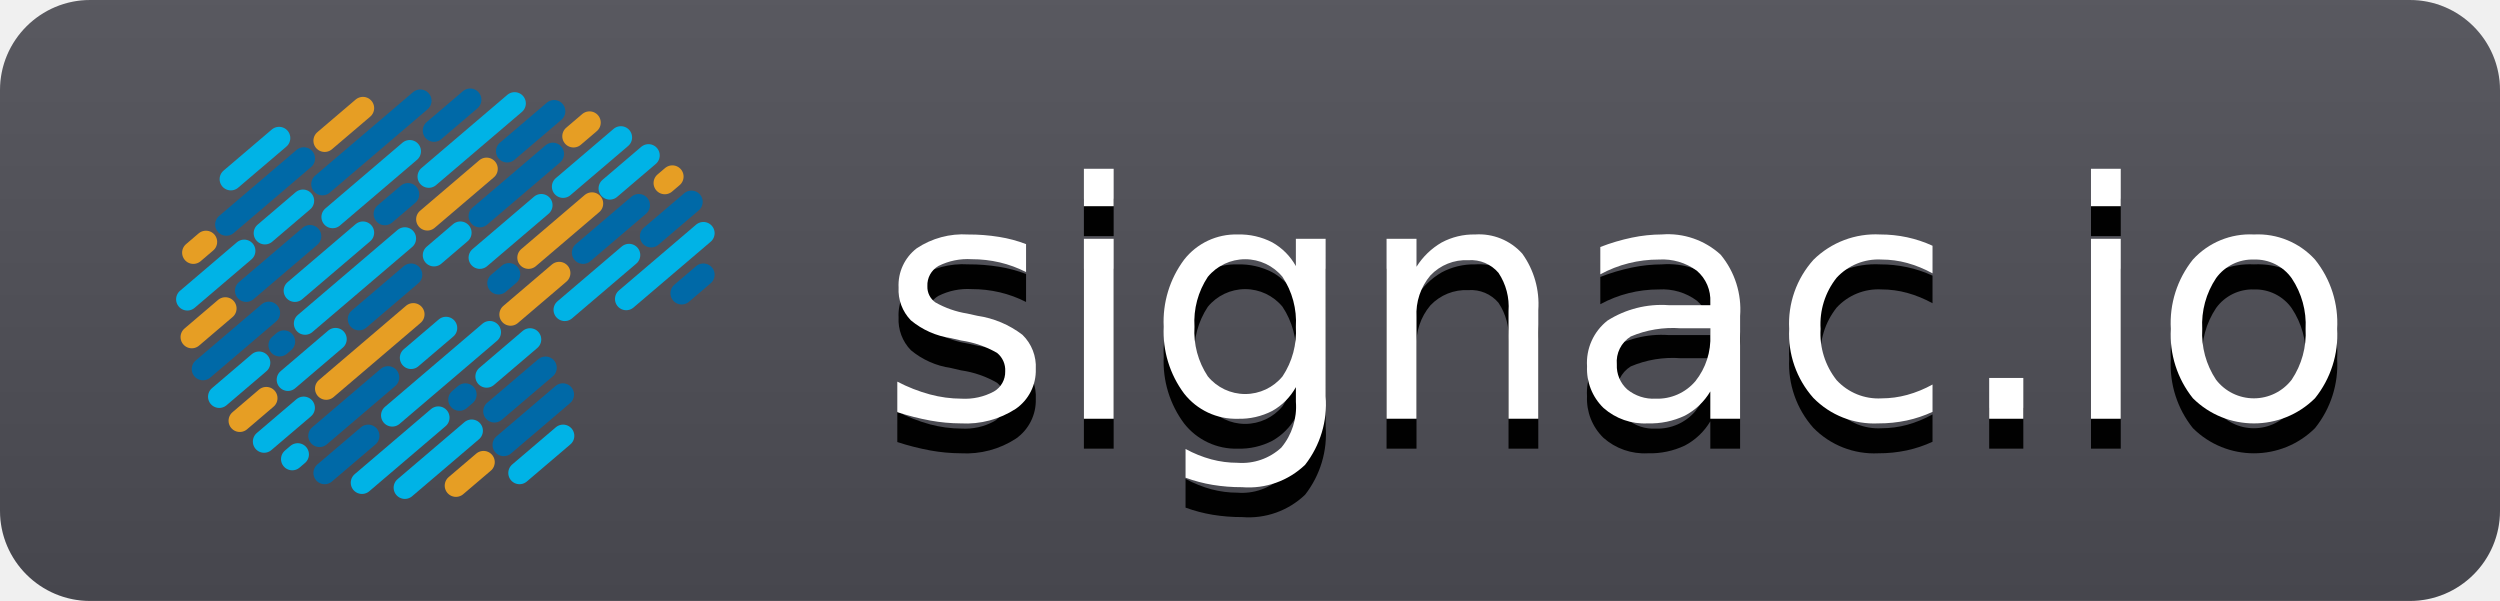
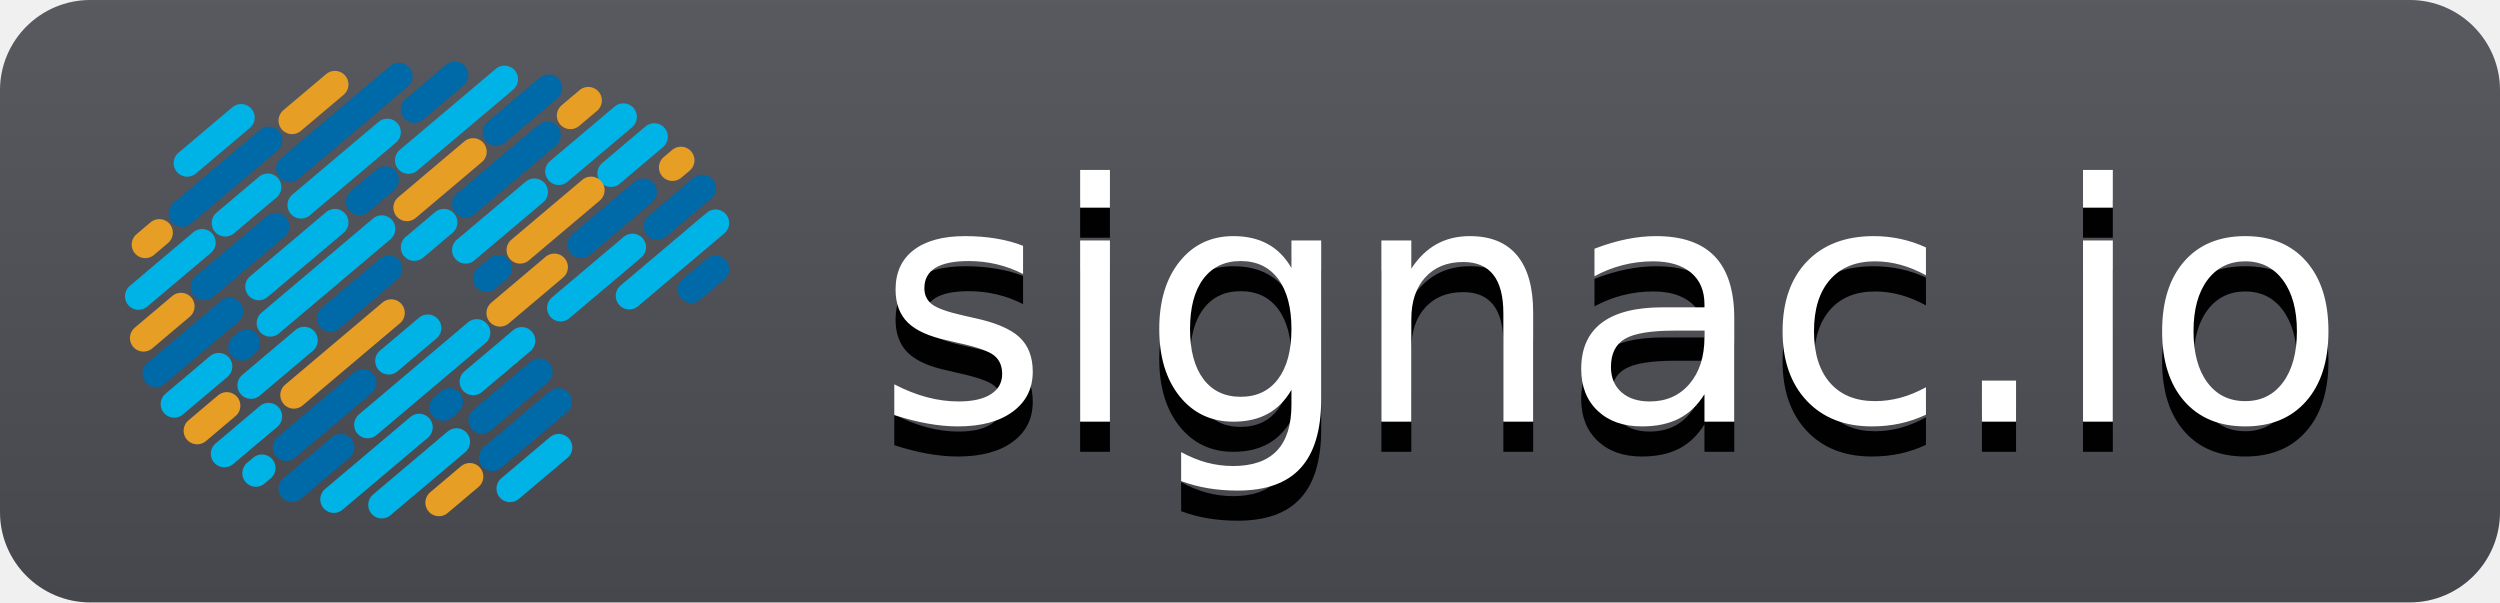
- <svg xmlns="http://www.w3.org/2000/svg" width="104" height="25" viewBox="0 0 104 25">
-   <defs>
-     <style>.a,.h,.i,.j{fill:none;}.b{clip-path:url(#a);}.c{fill:#4e4e56;}.d{fill:url(#b);}.e{isolation:isolate;}.f{fill:#010101;}.g{fill:#fff;}.h{stroke:#00b3e6;}.h,.i,.j{stroke-linecap:round;stroke-miterlimit:10;stroke-width:0.934px;}.i{stroke:#0069a7;}.j{stroke:#e69e24;}</style>
-     <clipPath id="a">
-       <path class="a" d="M3.759,0h96.482A3.754,3.754,0,0,1,104,3.75v17.5A3.755,3.755,0,0,1,100.241,25H3.759A3.755,3.755,0,0,1,0,21.25V3.75A3.755,3.755,0,0,1,3.759,0Z" />
-     </clipPath>
-     <linearGradient id="b" x1="-171.277" y1="195.75" x2="-171.277" y2="194.5" gradientTransform="matrix(83, 0, 0, -20, 14268, 3915)" gradientUnits="userSpaceOnUse">
-       <stop offset="0" stop-color="#bbb" stop-opacity="0.1" />
-       <stop offset="1" stop-opacity="0.1" />
+ <svg xmlns="http://www.w3.org/2000/svg" width="83" height="20" version="1.1" id="svg3769">
+   <defs id="defs3773">
+     <linearGradient gradientUnits="userSpaceOnUse" y1="0" x1="0" gradientTransform="scale(2.037155,0.4908807)" id="b-1" x2="0" y2="40.743">
+       <stop offset="0" stop-color="#bbb" stop-opacity=".1" id="stop3745-5" />
+       <stop offset="1" stop-opacity=".1" id="stop3747-5" />
    </linearGradient>
  </defs>
-   <g class="b">
-     <path class="c" d="M0,0H104V25H0Z" />
-     <path class="d" d="M0,0H104V25H0Z" />
+   <linearGradient id="b" x2="0" y2="100%">
+     <stop offset="0" stop-color="#bbb" stop-opacity=".1" id="stop3745" />
+     <stop offset="1" stop-opacity=".1" id="stop3747" />
+   </linearGradient>
+   <clipPath id="a">
+     <rect width="83" height="20" rx="3" fill="#fff" id="rect3750" />
+   </clipPath>
+   <g clip-path="url(#a)" id="g3759">
+     <path d="M 0,0 H 83 V 20 H 0 Z" id="path3755" style="fill:#4e4e56;stroke-width:1.186" />
+     <path style="fill:url(#b-1)" d="M 0,4e-7 H 83 V 20 H 0 Z" id="path3757" />
  </g>
-   <g class="e">
-     <path class="f" d="M42.684,11.399v1.163a4.864,4.864,0,0,0-1.09-.401,5.086,5.086,0,0,0-1.171-.134,2.703,2.703,0,0,0-1.383.281.922.922,0,0,0-.461.842.79.79,0,0,0,.33.672,3.906,3.906,0,0,0,1.326.464l.424.094a4.048,4.048,0,0,1,1.875.792,1.846,1.846,0,0,1,.555,1.427,1.94,1.94,0,0,1-.831,1.651,3.801,3.801,0,0,1-2.285.607,7.268,7.268,0,0,1-1.262-.116,10.566,10.566,0,0,1-1.383-.352V17.12a6.724,6.724,0,0,0,1.353.531,5.119,5.119,0,0,0,1.319.178,2.529,2.529,0,0,0,1.346-.298.938.938,0,0,0,.471-.839.921.921,0,0,0-.34-.769,4.182,4.182,0,0,0-1.491-.515l-.431-.1a3.355,3.355,0,0,1-1.662-.739,1.817,1.817,0,0,1-.512-1.366,1.931,1.931,0,0,1,.754-1.631,3.465,3.465,0,0,1,2.14-.575,7.862,7.862,0,0,1,1.292.101A5.531,5.531,0,0,1,42.684,11.399Z" />
-     <path class="f" d="M45.09,8.266h1.238V9.822H45.09Zm0,2.913h1.238v7.485H45.09Z" />
-     <path class="f" d="M55.147,17.735a4.101,4.101,0,0,1-.854,2.844,3.388,3.388,0,0,1-2.619.932,7.463,7.463,0,0,1-1.23-.097,6.298,6.298,0,0,1-1.125-.297V19.921a4.913,4.913,0,0,0,1.078.434,4.211,4.211,0,0,0,1.083.141,2.413,2.413,0,0,0,1.823-.632,2.659,2.659,0,0,0,.606-1.907v-.608a2.55,2.55,0,0,1-.982.989,2.95,2.95,0,0,1-1.434.327,2.735,2.735,0,0,1-2.234-1.049,4.298,4.298,0,0,1-.848-2.78,4.304,4.304,0,0,1,.848-2.787,2.733,2.733,0,0,1,2.234-1.05,2.939,2.939,0,0,1,1.434.328,2.547,2.547,0,0,1,.982.988V11.179h1.238Zm-1.238-2.9a3.372,3.372,0,0,0-.555-2.072,2.011,2.011,0,0,0-3.109,0A3.379,3.379,0,0,0,49.69,14.835a3.364,3.364,0,0,0,.555,2.064,2.011,2.011,0,0,0,3.109,0A3.357,3.357,0,0,0,53.908,14.835Z" />
-     <path class="f" d="M63.993,14.146v4.518H62.755V14.187a2.538,2.538,0,0,0-.417-1.591,1.499,1.499,0,0,0-1.252-.527,2.033,2.033,0,0,0-1.582.635,2.471,2.471,0,0,0-.578,1.73v4.231H57.681V11.179h1.245v1.163a3.022,3.022,0,0,1,1.046-1.01,2.823,2.823,0,0,1,1.391-.334,2.414,2.414,0,0,1,1.965.799A3.591,3.591,0,0,1,63.993,14.146Z" />
-     <path class="f" d="M72.388,14.394v4.271H71.149V17.528a2.693,2.693,0,0,1-1.057,1.006,3.369,3.369,0,0,1-1.548.323,2.573,2.573,0,0,1-1.841-.644,2.264,2.264,0,0,1-.683-1.728,2.234,2.234,0,0,1,.851-1.904,4.195,4.195,0,0,1,2.541-.642h1.736v-.121a1.609,1.609,0,0,0-.561-1.312A2.408,2.408,0,0,0,69.01,12.041a5.097,5.097,0,0,0-1.259.154,4.969,4.969,0,0,0-1.178.461V11.52a8.331,8.331,0,0,1,1.319-.391,6.218,6.218,0,0,1,1.244-.131A3.241,3.241,0,0,1,71.58,11.84,3.57,3.57,0,0,1,72.388,14.394Zm-2.47.508a4.447,4.447,0,0,0-2.08.341,1.239,1.239,0,0,0-.578,1.163,1.317,1.317,0,0,0,.434,1.039,1.722,1.722,0,0,0,1.182.385,2.07,2.07,0,0,0,1.652-.726,2.862,2.862,0,0,0,.622-1.928v-.274Z" />
-     <path class="f" d="M80.393,11.467v1.148a4.901,4.901,0,0,0-1.054-.431,4.054,4.054,0,0,0-1.066-.144,2.358,2.358,0,0,0-1.871.759,3.116,3.116,0,0,0-.666,2.128,3.119,3.119,0,0,0,.666,2.129,2.358,2.358,0,0,0,1.871.759,4.054,4.054,0,0,0,1.066-.143,4.806,4.806,0,0,0,1.054-.432V18.377a5.114,5.114,0,0,1-1.074.36,5.574,5.574,0,0,1-1.181.12,3.539,3.539,0,0,1-2.705-1.062A4.005,4.005,0,0,1,74.43,14.928a3.969,3.969,0,0,1,1.013-2.88,3.675,3.675,0,0,1,2.776-1.05,5.304,5.304,0,0,1,1.117.117A5.126,5.126,0,0,1,80.393,11.467Z" />
-     <path class="f" d="M82.75,16.967h1.42v1.697H82.75Z" />
-     <path class="f" d="M86.985,8.266h1.238V9.822H86.985Zm0,2.913h1.238v7.485H86.985Z" />
-     <path class="f" d="M93.766,10.998a3.21,3.21,0,0,1,2.537,1.043,4.205,4.205,0,0,1,.922,2.887,4.207,4.207,0,0,1-.922,2.884,3.605,3.605,0,0,1-5.078,0,4.221,4.221,0,0,1-.918-2.884,4.218,4.218,0,0,1,.918-2.887A3.212,3.212,0,0,1,93.766,10.998Zm0,1.043a1.866,1.866,0,0,0-1.575.771,3.456,3.456,0,0,0-.578,2.115,3.467,3.467,0,0,0,.575,2.115,1.986,1.986,0,0,0,3.147-.003,3.457,3.457,0,0,0,.578-2.112A3.457,3.457,0,0,0,95.334,12.82,1.852,1.852,0,0,0,93.766,12.041Z" />
+   <g fill="#fff" text-anchor="middle" font-family="DejaVu Sans,Verdana,Geneva,sans-serif" font-size="110" id="g3767">
+     <text x="535" y="150" fill="#010101" fill-opacity=".3" transform="scale(.1)" textLength="490" id="text3763">
+       <tspan style="fill:#010101;fill-opacity:1" id="tspan22669">signac.io</tspan>
+     </text>
+     <text x="535" y="140" transform="scale(.1)" textLength="490" id="text3765">signac.io</text>
  </g>
-   <g class="e">
-     <path class="g" d="M42.684,10.155v1.163a4.859,4.859,0,0,0-1.09-.401,5.08,5.08,0,0,0-1.171-.134,2.703,2.703,0,0,0-1.383.281.921.921,0,0,0-.461.842.789.789,0,0,0,.33.672,3.923,3.923,0,0,0,1.326.465l.424.094a4.038,4.038,0,0,1,1.875.791,1.846,1.846,0,0,1,.555,1.427,1.94,1.94,0,0,1-.831,1.651,3.802,3.802,0,0,1-2.285.607,7.278,7.278,0,0,1-1.262-.116,10.582,10.582,0,0,1-1.383-.352V15.876a6.717,6.717,0,0,0,1.353.531,5.115,5.115,0,0,0,1.319.178,2.528,2.528,0,0,0,1.346-.298.938.938,0,0,0,.471-.839.921.921,0,0,0-.34-.768,4.183,4.183,0,0,0-1.491-.515l-.431-.1a3.346,3.346,0,0,1-1.662-.738,1.817,1.817,0,0,1-.512-1.366,1.931,1.931,0,0,1,.754-1.631,3.464,3.464,0,0,1,2.14-.575,7.851,7.851,0,0,1,1.292.101A5.531,5.531,0,0,1,42.684,10.155Z" />
-     <path class="g" d="M45.09,7.021h1.238V8.578H45.09Zm0,2.913h1.238V17.42H45.09Z" />
-     <path class="g" d="M55.147,16.491a4.102,4.102,0,0,1-.854,2.844,3.388,3.388,0,0,1-2.619.932,7.452,7.452,0,0,1-1.23-.097,6.281,6.281,0,0,1-1.125-.297V18.677a4.913,4.913,0,0,0,1.078.434,4.211,4.211,0,0,0,1.083.141,2.413,2.413,0,0,0,1.823-.632,2.659,2.659,0,0,0,.606-1.907v-.608a2.551,2.551,0,0,1-.982.989,2.951,2.951,0,0,1-1.434.327,2.735,2.735,0,0,1-2.234-1.049A4.299,4.299,0,0,1,48.41,13.59a4.303,4.303,0,0,1,.848-2.786,2.733,2.733,0,0,1,2.234-1.05,2.94,2.94,0,0,1,1.434.328,2.548,2.548,0,0,1,.982.988V9.935h1.238ZM53.908,13.59a3.371,3.371,0,0,0-.555-2.071,2.011,2.011,0,0,0-3.109,0A3.377,3.377,0,0,0,49.69,13.59a3.365,3.365,0,0,0,.555,2.066,2.011,2.011,0,0,0,3.109,0A3.359,3.359,0,0,0,53.908,13.59Z" />
-     <path class="g" d="M63.993,12.902V17.42H62.755V12.942a2.537,2.537,0,0,0-.417-1.591,1.499,1.499,0,0,0-1.252-.527,2.033,2.033,0,0,0-1.582.635,2.471,2.471,0,0,0-.578,1.73v4.23H57.681V9.935h1.245v1.163a3.021,3.021,0,0,1,1.046-1.01,2.822,2.822,0,0,1,1.391-.334,2.414,2.414,0,0,1,1.965.799A3.591,3.591,0,0,1,63.993,12.902Z" />
-     <path class="g" d="M72.388,13.149v4.27H71.149V16.284A2.693,2.693,0,0,1,70.093,17.29a3.368,3.368,0,0,1-1.548.323,2.573,2.573,0,0,1-1.841-.644,2.264,2.264,0,0,1-.683-1.728,2.235,2.235,0,0,1,.851-1.905,4.196,4.196,0,0,1,2.541-.641h1.736v-.121a1.609,1.609,0,0,0-.561-1.312,2.408,2.408,0,0,0-1.578-.465,5.097,5.097,0,0,0-1.259.154,4.964,4.964,0,0,0-1.178.461V10.275a8.331,8.331,0,0,1,1.319-.391,6.218,6.218,0,0,1,1.244-.131,3.241,3.241,0,0,1,2.443.842A3.569,3.569,0,0,1,72.388,13.149Zm-2.47.508a4.462,4.462,0,0,0-2.08.341,1.24,1.24,0,0,0-.578,1.163A1.318,1.318,0,0,0,67.693,16.2a1.722,1.722,0,0,0,1.182.385,2.07,2.07,0,0,0,1.652-.726,2.862,2.862,0,0,0,.622-1.928v-.274Z" />
-     <path class="g" d="M80.393,10.223v1.148a4.901,4.901,0,0,0-1.054-.431,4.054,4.054,0,0,0-1.066-.143,2.358,2.358,0,0,0-1.871.759,3.116,3.116,0,0,0-.666,2.128,3.119,3.119,0,0,0,.666,2.129,2.358,2.358,0,0,0,1.871.759,4.054,4.054,0,0,0,1.066-.144,4.806,4.806,0,0,0,1.054-.432v1.137a5.109,5.109,0,0,1-1.074.36,5.58,5.58,0,0,1-1.181.12,3.539,3.539,0,0,1-2.705-1.062A4.005,4.005,0,0,1,74.43,13.684a3.969,3.969,0,0,1,1.013-2.88,3.675,3.675,0,0,1,2.776-1.05,5.304,5.304,0,0,1,1.117.117A5.12,5.12,0,0,1,80.393,10.223Z" />
-     <path class="g" d="M82.75,15.723h1.42V17.42H82.75Z" />
-     <path class="g" d="M86.985,7.021h1.238V8.578H86.985Zm0,2.913h1.238V17.42H86.985Z" />
-     <path class="g" d="M93.766,9.754a3.21,3.21,0,0,1,2.537,1.043,4.205,4.205,0,0,1,.922,2.887,4.207,4.207,0,0,1-.922,2.884,3.605,3.605,0,0,1-5.078,0,4.221,4.221,0,0,1-.918-2.884,4.218,4.218,0,0,1,.918-2.887A3.212,3.212,0,0,1,93.766,9.754Zm0,1.043a1.866,1.866,0,0,0-1.575.771,3.458,3.458,0,0,0-.578,2.115,3.467,3.467,0,0,0,.575,2.115,1.986,1.986,0,0,0,3.147-.003,3.457,3.457,0,0,0,.578-2.112,3.455,3.455,0,0,0-.578-2.107A1.852,1.852,0,0,0,93.766,10.797Z" />
-   </g>
-   <line class="h" x1="21.612" y1="19.676" x2="23.425" y2="18.131" />
-   <line class="i" x1="28.357" y1="12.199" x2="29.261" y2="11.428" />
-   <line class="i" x1="20.956" y1="18.508" x2="23.413" y2="16.413" />
-   <line class="j" x1="18.967" y1="20.203" x2="20.115" y2="19.225" />
-   <line class="h" x1="26.05" y1="12.438" x2="29.261" y2="9.701" />
-   <line class="i" x1="20.569" y1="17.11" x2="22.694" y2="15.299" />
-   <line class="h" x1="16.842" y1="20.288" x2="19.622" y2="17.918" />
-   <line class="i" x1="27.086" y1="9.827" x2="28.765" y2="8.396" />
-   <line class="h" x1="23.494" y1="12.889" x2="26.168" y2="10.61" />
-   <line class="h" x1="20.243" y1="15.661" x2="22.049" y2="14.121" />
-   <line class="i" x1="19.114" y1="16.623" x2="19.36" y2="16.413" />
-   <line class="h" x1="15.058" y1="20.081" x2="18.234" y2="17.373" />
-   <line class="j" x1="27.655" y1="7.614" x2="27.97" y2="7.346" />
-   <line class="i" x1="24.257" y1="10.511" x2="26.572" y2="8.537" />
-   <line class="j" x1="21.24" y1="13.083" x2="23.262" y2="11.359" />
-   <line class="h" x1="16.318" y1="17.279" x2="20.375" y2="13.82" />
-   <line class="i" x1="13.505" y1="19.676" x2="15.318" y2="18.131" />
-   <line class="h" x1="25.367" y1="7.837" x2="26.978" y2="6.464" />
-   <line class="j" x1="21.987" y1="10.718" x2="24.626" y2="8.468" />
-   <line class="i" x1="20.738" y1="11.783" x2="21.175" y2="11.411" />
-   <line class="h" x1="17.1" y1="14.884" x2="18.554" y2="13.645" />
-   <line class="i" x1="13.291" y1="18.131" x2="16.142" y2="15.7" />
-   <line class="h" x1="12.157" y1="19.098" x2="12.385" y2="18.904" />
-   <line class="h" x1="23.425" y1="7.765" x2="25.828" y2="5.717" />
-   <line class="h" x1="19.96" y1="10.718" x2="22.519" y2="8.537" />
-   <line class="j" x1="13.571" y1="16.165" x2="17.194" y2="13.076" />
-   <line class="h" x1="10.986" y1="18.368" x2="12.633" y2="16.965" />
-   <line class="j" x1="23.858" y1="5.668" x2="24.524" y2="5.1" />
-   <line class="i" x1="19.96" y1="8.991" x2="22.997" y2="6.402" />
-   <line class="h" x1="18.054" y1="10.616" x2="19.151" y2="9.68" />
-   <line class="i" x1="14.934" y1="13.276" x2="17.1" y2="11.428" />
-   <line class="h" x1="11.977" y1="15.796" x2="13.957" y2="14.108" />
-   <line class="j" x1="9.975" y1="17.503" x2="11.077" y2="16.563" />
-   <line class="i" x1="21.099" y1="6.292" x2="23.051" y2="4.628" />
-   <line class="j" x1="17.778" y1="9.123" x2="20.24" y2="7.024" />
-   <line class="h" x1="12.691" y1="13.459" x2="16.842" y2="9.921" />
-   <line class="i" x1="11.634" y1="14.361" x2="11.811" y2="14.21" />
-   <line class="h" x1="9.121" y1="16.503" x2="10.778" y2="15.09" />
-   <line class="h" x1="17.836" y1="7.346" x2="21.408" y2="4.301" />
-   <line class="i" x1="16.009" y1="8.903" x2="16.973" y2="8.082" />
-   <line class="h" x1="12.267" y1="12.093" x2="15.098" y2="9.68" />
-   <line class="i" x1="8.443" y1="15.353" x2="11.185" y2="13.016" />
-   <line class="i" x1="18.054" y1="5.433" x2="19.56" y2="4.149" />
-   <line class="h" x1="13.838" y1="9.027" x2="17.046" y2="6.292" />
-   <line class="i" x1="10.241" y1="12.093" x2="12.899" y2="9.827" />
-   <line class="j" x1="7.978" y1="14.022" x2="9.374" y2="12.832" />
-   <line class="i" x1="13.414" y1="7.66" x2="17.485" y2="4.19" />
-   <line class="h" x1="11.02" y1="9.701" x2="12.602" y2="8.352" />
-   <line class="h" x1="7.793" y1="12.451" x2="10.158" y2="10.435" />
-   <line class="j" x1="13.505" y1="5.854" x2="15.098" y2="4.497" />
-   <line class="i" x1="9.417" y1="9.34" x2="12.639" y2="6.593" />
-   <line class="j" x1="8.043" y1="10.511" x2="8.567" y2="10.064" />
-   <line class="h" x1="9.603" y1="7.453" x2="11.61" y2="5.743" />
+   <line class="h" x1="16.933" y1="16.222" x2="18.551" y2="14.856" id="line62" style="fill:#6984ff;fill-opacity:1;stroke:#00b3e6;stroke-opacity:1;stroke-linecap:round;stroke-width:0.9;stroke-miterlimit:4;stroke-dasharray:none" />
+   <line class="i" x1="22.952" y1="9.612" x2="23.759" y2="8.93" id="line64" style="fill:#6984ff;fill-opacity:1;stroke:#0069a7;stroke-opacity:1;stroke-linecap:round;stroke-width:0.9;stroke-miterlimit:4;stroke-dasharray:none" />
+   <line class="i" x1="16.347" y1="15.189" x2="18.54" y2="13.337" id="line66" style="fill:#6984ff;fill-opacity:1;stroke:#0069a7;stroke-opacity:1;stroke-linecap:round;stroke-width:0.9;stroke-miterlimit:4;stroke-dasharray:none" />
+   <line class="j" x1="14.572" y1="16.688" x2="15.597" y2="15.822" id="line68" style="fill:#6984ff;fill-opacity:1;stroke:#e69e24;stroke-opacity:1;stroke-linecap:round;stroke-width:0.9;stroke-miterlimit:4;stroke-dasharray:none" />
+   <line class="h" x1="20.893" y1="9.823" x2="23.759" y2="7.403" id="line70" style="fill:#6984ff;fill-opacity:1;stroke:#00b3e6;stroke-opacity:1;stroke-linecap:round;stroke-width:0.9;stroke-miterlimit:4;stroke-dasharray:none" />
+   <line class="i" x1="16.002" y1="13.953" x2="17.898" y2="12.352" id="line72" style="fill:#6984ff;fill-opacity:1;stroke:#0069a7;stroke-opacity:1;stroke-linecap:round;stroke-width:0.9;stroke-miterlimit:4;stroke-dasharray:none" />
+   <line class="h" x1="12.675" y1="16.762" x2="15.156" y2="14.667" id="line74" style="fill:#6984ff;fill-opacity:1;stroke:#00b3e6;stroke-opacity:1;stroke-linecap:round;stroke-width:0.9;stroke-miterlimit:4;stroke-dasharray:none" />
+   <line class="i" x1="21.818" y1="7.515" x2="23.317" y2="6.249" id="line76" style="fill:#6984ff;fill-opacity:1;stroke:#0069a7;stroke-opacity:1;stroke-linecap:round;stroke-width:0.9;stroke-miterlimit:4;stroke-dasharray:none" />
+   <line class="h" x1="18.612" y1="10.222" x2="20.998" y2="8.207" id="line78" style="fill:#6984ff;fill-opacity:1;stroke:#00b3e6;stroke-opacity:1;stroke-linecap:round;stroke-width:0.9;stroke-miterlimit:4;stroke-dasharray:none" />
+   <line class="h" x1="15.71" y1="12.672" x2="17.323" y2="11.31" id="line80" style="fill:#6984ff;fill-opacity:1;stroke:#00b3e6;stroke-opacity:1;stroke-linecap:round;stroke-width:0.9;stroke-miterlimit:4;stroke-dasharray:none" />
+   <line class="i" x1="14.703" y1="13.522" x2="14.922" y2="13.337" id="line82" style="fill:#6984ff;fill-opacity:1;stroke:#0069a7;stroke-opacity:1;stroke-linecap:round;stroke-width:0.9;stroke-miterlimit:4;stroke-dasharray:none" />
+   <line class="h" x1="11.083" y1="16.579" x2="13.917" y2="14.186" id="line84" style="fill:#6984ff;fill-opacity:1;stroke:#00b3e6;stroke-opacity:1;stroke-linecap:round;stroke-width:0.9;stroke-miterlimit:4;stroke-dasharray:none" />
+   <line class="j" x1="22.326" y1="5.558" x2="22.607" y2="5.321" id="line86" style="fill:#6984ff;fill-opacity:1;stroke:#e69e24;stroke-opacity:1;stroke-linecap:round;stroke-width:0.9;stroke-miterlimit:4;stroke-dasharray:none" />
+   <line class="i" x1="19.293" y1="8.12" x2="21.36" y2="6.375" id="line88" style="fill:#6984ff;fill-opacity:1;stroke:#0069a7;stroke-opacity:1;stroke-linecap:round;stroke-width:0.9;stroke-miterlimit:4;stroke-dasharray:none" />
+   <line class="j" x1="16.6" y1="10.393" x2="18.405" y2="8.869" id="line90" style="fill:#6984ff;fill-opacity:1;stroke:#e69e24;stroke-opacity:1;stroke-linecap:round;stroke-width:0.9;stroke-miterlimit:4;stroke-dasharray:none" />
+   <line class="h" x1="12.208" y1="14.102" x2="15.828" y2="11.045" id="line92" style="fill:#6984ff;fill-opacity:1;stroke:#00b3e6;stroke-opacity:1;stroke-linecap:round;stroke-width:0.9;stroke-miterlimit:4;stroke-dasharray:none" />
+   <line class="i" x1="9.697" y1="16.222" x2="11.315" y2="14.856" id="line94" style="fill:#6984ff;fill-opacity:1;stroke:#0069a7;stroke-opacity:1;stroke-linecap:round;stroke-width:0.9;stroke-miterlimit:4;stroke-dasharray:none" />
+   <line class="h" x1="20.284" y1="5.756" x2="21.722" y2="4.541" id="line96" style="fill:#6984ff;fill-opacity:1;stroke:#00b3e6;stroke-opacity:1;stroke-linecap:round;stroke-width:0.9;stroke-miterlimit:4;stroke-dasharray:none" />
+   <line class="j" x1="17.267" y1="8.302" x2="19.623" y2="6.314" id="line98" style="fill:#6984ff;fill-opacity:1;stroke:#e69e24;stroke-opacity:1;stroke-linecap:round;stroke-width:0.9;stroke-miterlimit:4;stroke-dasharray:none" />
+   <line class="i" x1="16.152" y1="9.244" x2="16.542" y2="8.915" id="line100" style="fill:#6984ff;fill-opacity:1;stroke:#0069a7;stroke-opacity:1;stroke-linecap:round;stroke-width:0.9;stroke-miterlimit:4;stroke-dasharray:none" />
+   <line class="h" x1="12.906" y1="11.985" x2="14.203" y2="10.89" id="line102" style="fill:#6984ff;fill-opacity:1;stroke:#00b3e6;stroke-opacity:1;stroke-linecap:round;stroke-width:0.9;stroke-miterlimit:4;stroke-dasharray:none" />
+   <line class="i" x1="9.506" y1="14.856" x2="12.051" y2="12.707" id="line104" style="fill:#6984ff;fill-opacity:1;stroke:#0069a7;stroke-opacity:1;stroke-linecap:round;stroke-width:0.9;stroke-miterlimit:4;stroke-dasharray:none" />
+   <line class="h" x1="8.494" y1="15.71" x2="8.697" y2="15.539" id="line106" style="fill:#6984ff;fill-opacity:1;stroke:#00b3e6;stroke-opacity:1;stroke-linecap:round;stroke-width:0.9;stroke-miterlimit:4;stroke-dasharray:none" />
+   <line class="h" x1="18.551" y1="5.692" x2="20.695" y2="3.881" id="line108" style="fill:#6984ff;fill-opacity:1;stroke:#00b3e6;stroke-opacity:1;stroke-linecap:round;stroke-width:0.9;stroke-miterlimit:4;stroke-dasharray:none" />
+   <line class="h" x1="15.458" y1="8.302" x2="17.742" y2="6.375" id="line110" style="fill:#6984ff;fill-opacity:1;stroke:#00b3e6;stroke-opacity:1;stroke-linecap:round;stroke-width:0.9;stroke-miterlimit:4;stroke-dasharray:none" />
+   <line class="j" x1="9.756" y1="13.117" x2="12.989" y2="10.387" id="line112" style="fill:#6984ff;fill-opacity:1;stroke:#e69e24;stroke-opacity:1;stroke-linecap:round;stroke-width:0.9;stroke-miterlimit:4;stroke-dasharray:none" />
+   <line class="h" x1="7.449" y1="15.065" x2="8.918" y2="13.825" id="line114" style="fill:#6984ff;fill-opacity:1;stroke:#00b3e6;stroke-opacity:1;stroke-linecap:round;stroke-width:0.9;stroke-miterlimit:4;stroke-dasharray:none" />
+   <line class="j" x1="18.937" y1="3.838" x2="19.532" y2="3.336" id="line116" style="fill:#6984ff;fill-opacity:1;stroke:#e69e24;stroke-opacity:1;stroke-linecap:round;stroke-width:0.9;stroke-miterlimit:4;stroke-dasharray:none" />
+   <line class="i" x1="15.458" y1="6.775" x2="18.169" y2="4.487" id="line118" style="fill:#6984ff;fill-opacity:1;stroke:#0069a7;stroke-opacity:1;stroke-linecap:round;stroke-width:0.9;stroke-miterlimit:4;stroke-dasharray:none" />
+   <line class="h" x1="13.756" y1="8.212" x2="14.736" y2="7.385" id="line120" style="fill:#6984ff;fill-opacity:1;stroke:#00b3e6;stroke-opacity:1;stroke-linecap:round;stroke-width:0.9;stroke-miterlimit:4;stroke-dasharray:none" />
+   <line class="i" x1="10.972" y1="10.563" x2="12.906" y2="8.93" id="line122" style="fill:#6984ff;fill-opacity:1;stroke:#0069a7;stroke-opacity:1;stroke-linecap:round;stroke-width:0.9;stroke-miterlimit:4;stroke-dasharray:none" />
+   <line class="h" x1="8.333" y1="12.792" x2="10.1" y2="11.299" id="line124" style="fill:#6984ff;fill-opacity:1;stroke:#00b3e6;stroke-opacity:1;stroke-linecap:round;stroke-width:0.9;stroke-miterlimit:4;stroke-dasharray:none" />
+   <line class="j" x1="6.546" y1="14.301" x2="7.53" y2="13.469" id="line126" style="fill:#6984ff;fill-opacity:1;stroke:#e69e24;stroke-opacity:1;stroke-linecap:round;stroke-width:0.9;stroke-miterlimit:4;stroke-dasharray:none" />
+   <line class="i" x1="16.475" y1="4.39" x2="18.216" y2="2.919" id="line128" style="fill:#6984ff;fill-opacity:1;stroke:#0069a7;stroke-opacity:1;stroke-linecap:round;stroke-width:0.9;stroke-miterlimit:4;stroke-dasharray:none" />
+   <line class="j" x1="13.51" y1="6.893" x2="15.708" y2="5.037" id="line130" style="fill:#6984ff;fill-opacity:1;stroke:#e69e24;stroke-opacity:1;stroke-linecap:round;stroke-width:0.9;stroke-miterlimit:4;stroke-dasharray:none" />
+   <line class="h" x1="8.971" y1="10.726" x2="12.675" y2="7.598" id="line132" style="fill:#6984ff;fill-opacity:1;stroke:#00b3e6;stroke-opacity:1;stroke-linecap:round;stroke-width:0.9;stroke-miterlimit:4;stroke-dasharray:none" />
+   <line class="i" x1="8.027" y1="11.523" x2="8.185" y2="11.389" id="line134" style="fill:#6984ff;fill-opacity:1;stroke:#0069a7;stroke-opacity:1;stroke-linecap:round;stroke-width:0.9;stroke-miterlimit:4;stroke-dasharray:none" />
+   <line class="h" x1="5.784" y1="13.416" x2="7.263" y2="12.167" id="line136" style="fill:#6984ff;fill-opacity:1;stroke:#00b3e6;stroke-opacity:1;stroke-linecap:round;stroke-width:0.9;stroke-miterlimit:4;stroke-dasharray:none" />
+   <line class="h" x1="13.562" y1="5.321" x2="16.75" y2="2.63" id="line138" style="fill:#6984ff;fill-opacity:1;stroke:#00b3e6;stroke-opacity:1;stroke-linecap:round;stroke-width:0.9;stroke-miterlimit:4;stroke-dasharray:none" />
+   <line class="i" x1="11.932" y1="6.698" x2="12.792" y2="5.972" id="line140" style="fill:#6984ff;fill-opacity:1;stroke:#0069a7;stroke-opacity:1;stroke-linecap:round;stroke-width:0.9;stroke-miterlimit:4;stroke-dasharray:none" />
+   <line class="h" x1="8.592" y1="9.518" x2="11.119" y2="7.385" id="line142" style="fill:#6984ff;fill-opacity:1;stroke:#00b3e6;stroke-opacity:1;stroke-linecap:round;stroke-width:0.9;stroke-miterlimit:4;stroke-dasharray:none" />
+   <line class="i" x1="5.179" y1="12.4" x2="7.626" y2="10.333" id="line144" style="fill:#6984ff;fill-opacity:1;stroke:#0069a7;stroke-opacity:1;stroke-linecap:round;stroke-width:0.9;stroke-miterlimit:4;stroke-dasharray:none" />
+   <line class="i" x1="13.756" y1="3.63" x2="15.101" y2="2.495" id="line146" style="fill:#6984ff;fill-opacity:1;stroke:#0069a7;stroke-opacity:1;stroke-linecap:round;stroke-width:0.9;stroke-miterlimit:4;stroke-dasharray:none" />
+   <line class="h" x1="9.994" y1="6.807" x2="12.857" y2="4.39" id="line148" style="fill:#6984ff;fill-opacity:1;stroke:#00b3e6;stroke-opacity:1;stroke-linecap:round;stroke-width:0.9;stroke-miterlimit:4;stroke-dasharray:none" />
+   <line class="i" x1="6.783" y1="9.518" x2="9.156" y2="7.515" id="line150" style="fill:#6984ff;fill-opacity:1;stroke:#0069a7;stroke-opacity:1;stroke-linecap:round;stroke-width:0.9;stroke-miterlimit:4;stroke-dasharray:none" />
+   <line class="j" x1="4.764" y1="11.223" x2="6.01" y2="10.171" id="line152" style="fill:#6984ff;fill-opacity:1;stroke:#e69e24;stroke-opacity:1;stroke-linecap:round;stroke-width:0.9;stroke-miterlimit:4;stroke-dasharray:none" />
+   <line class="i" x1="9.616" y1="5.599" x2="13.249" y2="2.531" id="line154" style="fill:#6984ff;fill-opacity:1;stroke:#0069a7;stroke-opacity:1;stroke-linecap:round;stroke-width:0.9;stroke-miterlimit:4;stroke-dasharray:none" />
+   <line class="h" x1="7.479" y1="7.403" x2="8.891" y2="6.211" id="line156" style="fill:#6984ff;fill-opacity:1;stroke:#00b3e6;stroke-opacity:1;stroke-linecap:round;stroke-width:0.9;stroke-miterlimit:4;stroke-dasharray:none" />
+   <line class="h" x1="4.599" y1="9.835" x2="6.71" y2="8.053" id="line158" style="fill:#6984ff;fill-opacity:1;stroke:#00b3e6;stroke-opacity:1;stroke-linecap:round;stroke-width:0.9;stroke-miterlimit:4;stroke-dasharray:none" />
+   <line class="j" x1="9.697" y1="4.003" x2="11.119" y2="2.803" id="line160" style="fill:#6984ff;fill-opacity:1;stroke:#e69e24;stroke-opacity:1;stroke-linecap:round;stroke-width:0.9;stroke-miterlimit:4;stroke-dasharray:none" />
+   <line class="i" x1="6.048" y1="7.084" x2="8.924" y2="4.655" id="line162" style="fill:#6984ff;fill-opacity:1;stroke:#0069a7;stroke-opacity:1;stroke-linecap:round;stroke-width:0.9;stroke-miterlimit:4;stroke-dasharray:none" />
+   <line class="j" x1="4.822" y1="8.12" x2="5.289" y2="7.724" id="line164" style="fill:#6984ff;fill-opacity:1;stroke:#e69e24;stroke-opacity:1;stroke-linecap:round;stroke-width:0.9;stroke-miterlimit:4;stroke-dasharray:none" />
+   <line class="h" x1="6.215" y1="5.416" x2="8.005" y2="3.904" id="line166" style="fill:#6984ff;fill-opacity:1;stroke:#00b3e6;stroke-opacity:1;stroke-linecap:round;stroke-width:0.9;stroke-miterlimit:4;stroke-dasharray:none" />
</svg>
